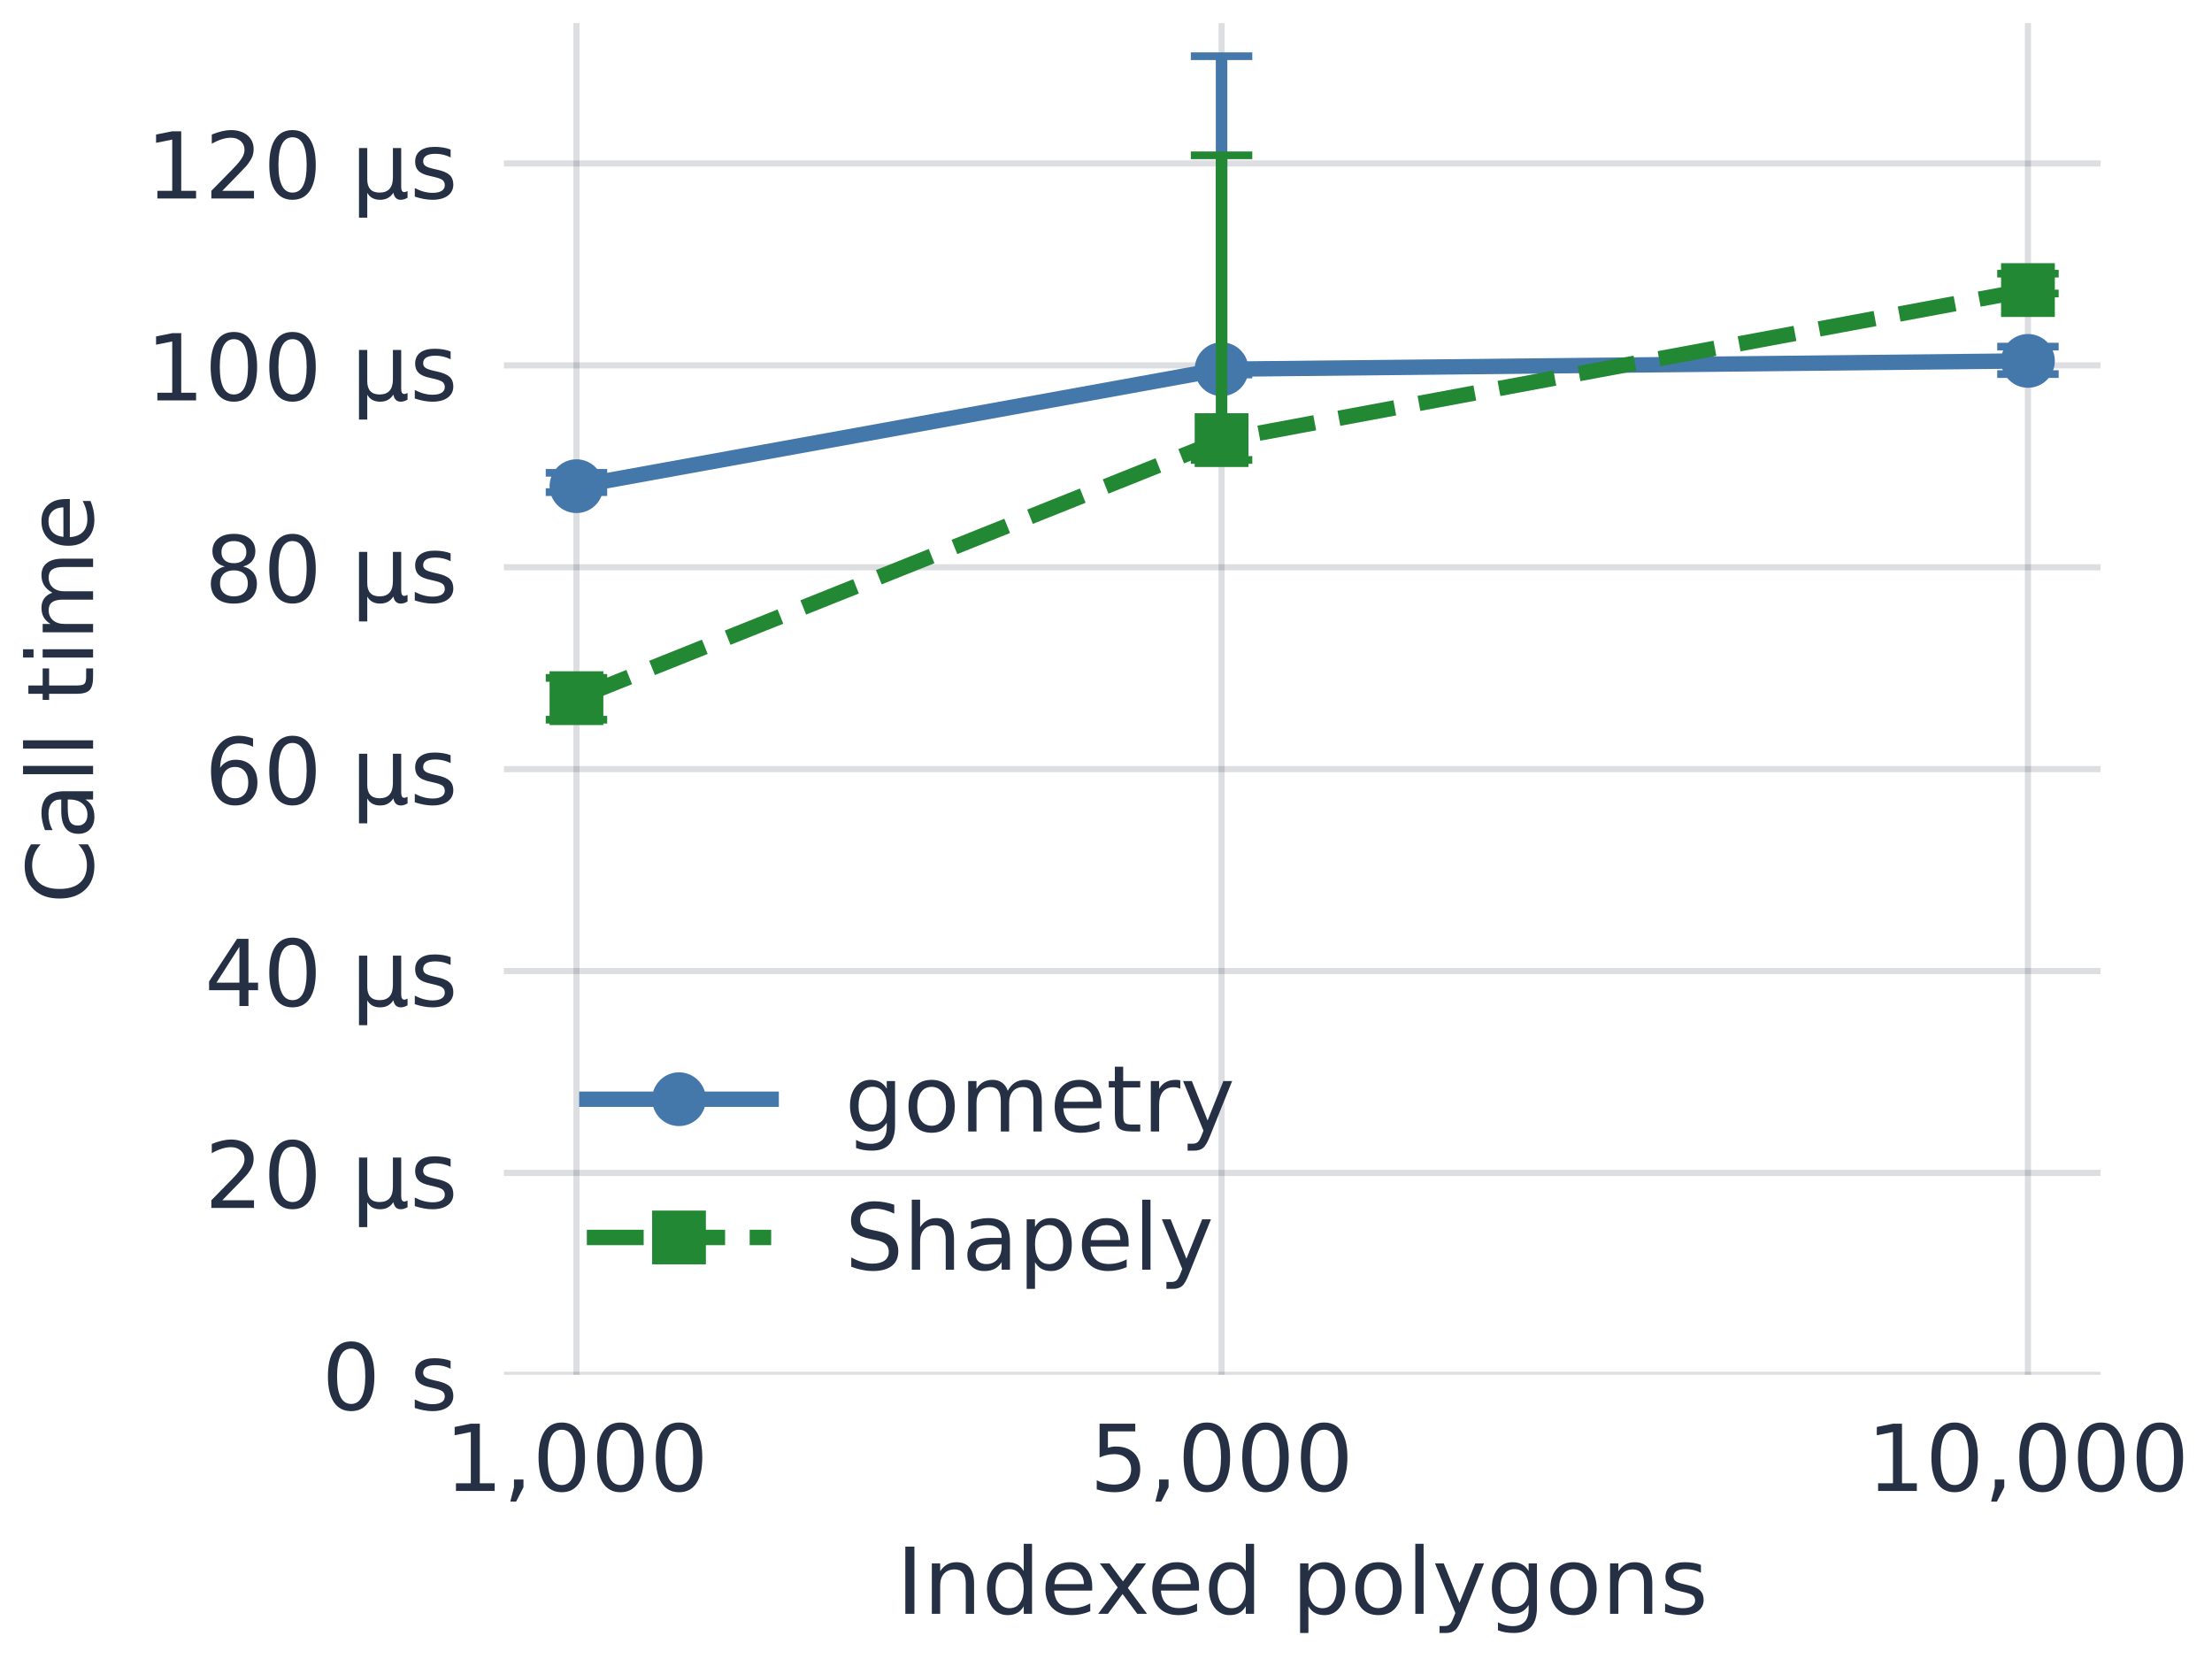
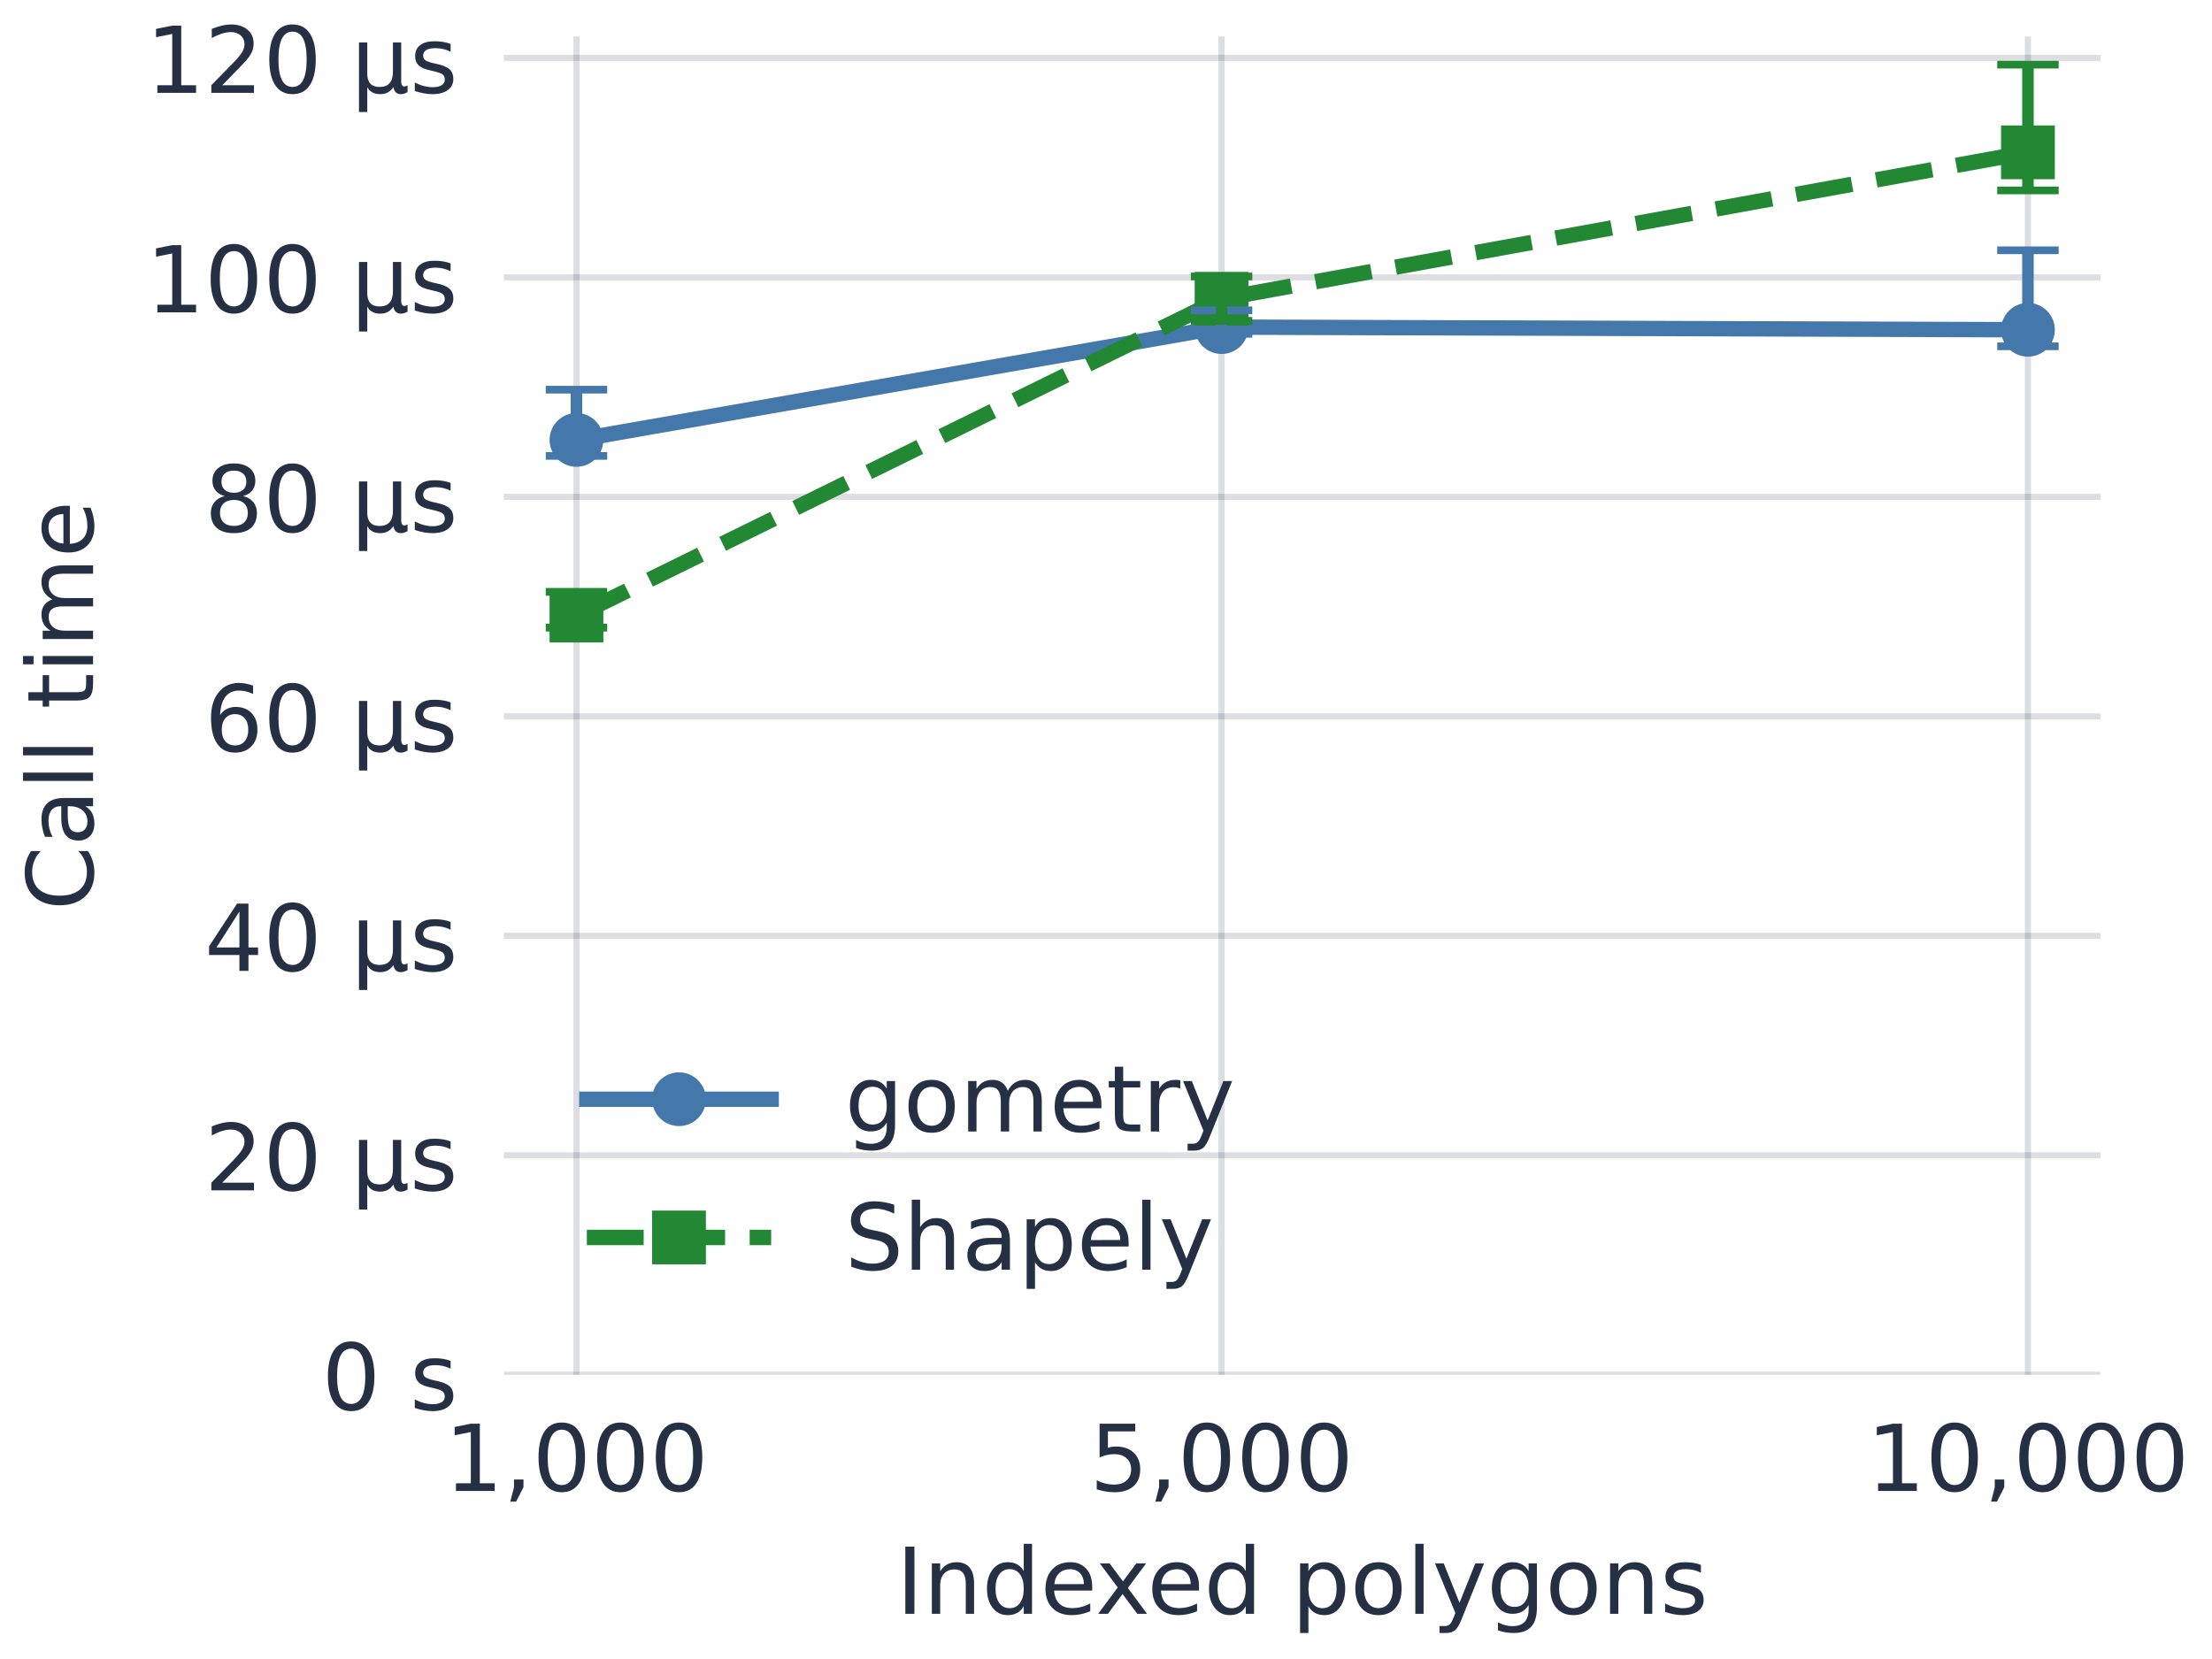
<svg xmlns="http://www.w3.org/2000/svg" xmlns:xlink="http://www.w3.org/1999/xlink" width="288pt" height="216pt" viewBox="0 0 288 216" version="1.1">
  <defs>
    <style type="text/css">*{stroke-linejoin: round; stroke-linecap: butt}</style>
  </defs>
  <g id="figure_1">
    <g id="patch_1">
      <path d="M 0 216 L 288 216 L 288 0 L 0 0 L 0 216 z " style="fill: none" />
    </g>
    <g id="axes_1">
      <g id="patch_2">
-         <path d="M 65.606 178.999 L 273.485 178.999 L 273.485 3 L 65.606 3 L 65.606 178.999 z " style="fill: none" />
+         <path d="M 65.606 178.999 L 273.485 178.999 L 273.485 4.752 L 65.606 4.752 L 65.606 178.999 z " style="fill: none" />
      </g>
      <g id="matplotlib.axis_1">
        <g id="xtick_1">
          <g id="line2d_1">
-             <path d="M 75.055 178.999 L 75.055 3 " clip-path="url(#p01ff652947)" style="fill: none; stroke: #253044; stroke-opacity: 0.16; stroke-width: 0.8; stroke-linecap: square" />
+             <path d="M 75.055 178.999 L 75.055 4.752 " clip-path="url(#pf266d8377e)" style="fill: none; stroke: #253044; stroke-opacity: 0.16; stroke-width: 0.8; stroke-linecap: square" />
          </g>
          <g id="line2d_2" />
          <g id="text_1">
            <g style="fill: #253044" transform="translate(57.87833 194.116) scale(0.12 -0.12)">
              <defs>
                <path id="DejaVuSans-14" d="M 794 531 L 1825 531 L 1825 4091 L 703 3866 L 703 4441 L 1819 4666 L 2450 4666 L 2450 531 L 3481 531 L 3481 0 L 794 0 L 794 531 z " transform="scale(0.015625)" />
                <path id="DejaVuSans-f" d="M 750 794 L 1409 794 L 1409 256 L 897 -744 L 494 -744 L 750 256 L 750 794 z " transform="scale(0.015625)" />
                <path id="DejaVuSans-13" d="M 2034 4250 Q 1547 4250 1301 3770 Q 1056 3291 1056 2328 Q 1056 1369 1301 889 Q 1547 409 2034 409 Q 2525 409 2770 889 Q 3016 1369 3016 2328 Q 3016 3291 2770 3770 Q 2525 4250 2034 4250 z M 2034 4750 Q 2819 4750 3233 4129 Q 3647 3509 3647 2328 Q 3647 1150 3233 529 Q 2819 -91 2034 -91 Q 1250 -91 836 529 Q 422 1150 422 2328 Q 422 3509 836 4129 Q 1250 4750 2034 4750 z " transform="scale(0.015625)" />
              </defs>
              <use xlink:href="#DejaVuSans-14" />
              <use xlink:href="#DejaVuSans-f" transform="translate(63.625 0)" />
              <use xlink:href="#DejaVuSans-13" transform="translate(95.40625 0)" />
              <use xlink:href="#DejaVuSans-13" transform="translate(159.0312 0)" />
              <use xlink:href="#DejaVuSans-13" transform="translate(222.6562 0)" />
            </g>
          </g>
        </g>
        <g id="xtick_2">
          <g id="line2d_3">
-             <path d="M 159.047 178.999 L 159.047 3 " clip-path="url(#p01ff652947)" style="fill: none; stroke: #253044; stroke-opacity: 0.16; stroke-width: 0.8; stroke-linecap: square" />
+             <path d="M 159.047 178.999 L 159.047 4.752 " clip-path="url(#pf266d8377e)" style="fill: none; stroke: #253044; stroke-opacity: 0.16; stroke-width: 0.8; stroke-linecap: square" />
          </g>
          <g id="line2d_4" />
          <g id="text_2">
            <g style="fill: #253044" transform="translate(141.8696 194.116) scale(0.12 -0.12)">
              <defs>
                <path id="DejaVuSans-18" d="M 691 4666 L 3169 4666 L 3169 4134 L 1269 4134 L 1269 2991 Q 1406 3038 1543 3061 Q 1681 3084 1819 3084 Q 2600 3084 3056 2656 Q 3513 2228 3513 1497 Q 3513 744 3044 326 Q 2575 -91 1722 -91 Q 1428 -91 1123 -41 Q 819 9 494 109 L 494 744 Q 775 591 1075 516 Q 1375 441 1709 441 Q 2250 441 2565 725 Q 2881 1009 2881 1497 Q 2881 1984 2565 2268 Q 2250 2553 1709 2553 Q 1456 2553 1204 2497 Q 953 2441 691 2322 L 691 4666 z " transform="scale(0.015625)" />
              </defs>
              <use xlink:href="#DejaVuSans-18" />
              <use xlink:href="#DejaVuSans-f" transform="translate(63.625 0)" />
              <use xlink:href="#DejaVuSans-13" transform="translate(95.40625 0)" />
              <use xlink:href="#DejaVuSans-13" transform="translate(159.0312 0)" />
              <use xlink:href="#DejaVuSans-13" transform="translate(222.6562 0)" />
            </g>
          </g>
        </g>
        <g id="xtick_3">
          <g id="line2d_5">
-             <path d="M 264.036 178.999 L 264.036 3 " clip-path="url(#p01ff652947)" style="fill: none; stroke: #253044; stroke-opacity: 0.16; stroke-width: 0.8; stroke-linecap: square" />
+             <path d="M 264.036 178.999 L 264.036 4.752 " clip-path="url(#pf266d8377e)" style="fill: none; stroke: #253044; stroke-opacity: 0.16; stroke-width: 0.8; stroke-linecap: square" />
          </g>
          <g id="line2d_6" />
          <g id="text_3">
            <g style="fill: #253044" transform="translate(243.0413 194.116) scale(0.12 -0.12)">
              <use xlink:href="#DejaVuSans-14" />
              <use xlink:href="#DejaVuSans-13" transform="translate(63.625 0)" />
              <use xlink:href="#DejaVuSans-f" transform="translate(127.25 0)" />
              <use xlink:href="#DejaVuSans-13" transform="translate(159.0312 0)" />
              <use xlink:href="#DejaVuSans-13" transform="translate(222.6562 0)" />
              <use xlink:href="#DejaVuSans-13" transform="translate(286.2812 0)" />
            </g>
          </g>
        </g>
        <g id="text_4">
          <g style="fill: #253044" transform="translate(116.6957 210.1169) scale(0.12 -0.12)">
            <defs>
              <path id="DejaVuSans-2c" d="M 628 4666 L 1259 4666 L 1259 0 L 628 0 L 628 4666 z " transform="scale(0.015625)" />
              <path id="DejaVuSans-51" d="M 3513 2113 L 3513 0 L 2938 0 L 2938 2094 Q 2938 2591 2744 2837 Q 2550 3084 2163 3084 Q 1697 3084 1428 2787 Q 1159 2491 1159 1978 L 1159 0 L 581 0 L 581 3500 L 1159 3500 L 1159 2956 Q 1366 3272 1645 3428 Q 1925 3584 2291 3584 Q 2894 3584 3203 3211 Q 3513 2838 3513 2113 z " transform="scale(0.015625)" />
              <path id="DejaVuSans-47" d="M 2906 2969 L 2906 4863 L 3481 4863 L 3481 0 L 2906 0 L 2906 525 Q 2725 213 2448 61 Q 2172 -91 1784 -91 Q 1150 -91 751 415 Q 353 922 353 1747 Q 353 2572 751 3078 Q 1150 3584 1784 3584 Q 2172 3584 2448 3432 Q 2725 3281 2906 2969 z M 947 1747 Q 947 1113 1208 752 Q 1469 391 1925 391 Q 2381 391 2643 752 Q 2906 1113 2906 1747 Q 2906 2381 2643 2742 Q 2381 3103 1925 3103 Q 1469 3103 1208 2742 Q 947 2381 947 1747 z " transform="scale(0.015625)" />
              <path id="DejaVuSans-48" d="M 3597 1894 L 3597 1613 L 953 1613 Q 991 1019 1311 708 Q 1631 397 2203 397 Q 2534 397 2845 478 Q 3156 559 3463 722 L 3463 178 Q 3153 47 2828 -22 Q 2503 -91 2169 -91 Q 1331 -91 842 396 Q 353 884 353 1716 Q 353 2575 817 3079 Q 1281 3584 2069 3584 Q 2775 3584 3186 3129 Q 3597 2675 3597 1894 z M 3022 2063 Q 3016 2534 2758 2815 Q 2500 3097 2075 3097 Q 1594 3097 1305 2825 Q 1016 2553 972 2059 L 3022 2063 z " transform="scale(0.015625)" />
              <path id="DejaVuSans-5b" d="M 3513 3500 L 2247 1797 L 3578 0 L 2900 0 L 1881 1375 L 863 0 L 184 0 L 1544 1831 L 300 3500 L 978 3500 L 1906 2253 L 2834 3500 L 3513 3500 z " transform="scale(0.015625)" />
              <path id="DejaVuSans-3" transform="scale(0.015625)" />
              <path id="DejaVuSans-53" d="M 1159 525 L 1159 -1331 L 581 -1331 L 581 3500 L 1159 3500 L 1159 2969 Q 1341 3281 1617 3432 Q 1894 3584 2278 3584 Q 2916 3584 3314 3078 Q 3713 2572 3713 1747 Q 3713 922 3314 415 Q 2916 -91 2278 -91 Q 1894 -91 1617 61 Q 1341 213 1159 525 z M 3116 1747 Q 3116 2381 2855 2742 Q 2594 3103 2138 3103 Q 1681 3103 1420 2742 Q 1159 2381 1159 1747 Q 1159 1113 1420 752 Q 1681 391 2138 391 Q 2594 391 2855 752 Q 3116 1113 3116 1747 z " transform="scale(0.015625)" />
              <path id="DejaVuSans-52" d="M 1959 3097 Q 1497 3097 1228 2736 Q 959 2375 959 1747 Q 959 1119 1226 758 Q 1494 397 1959 397 Q 2419 397 2687 759 Q 2956 1122 2956 1747 Q 2956 2369 2687 2733 Q 2419 3097 1959 3097 z M 1959 3584 Q 2709 3584 3137 3096 Q 3566 2609 3566 1747 Q 3566 888 3137 398 Q 2709 -91 1959 -91 Q 1206 -91 779 398 Q 353 888 353 1747 Q 353 2609 779 3096 Q 1206 3584 1959 3584 z " transform="scale(0.015625)" />
              <path id="DejaVuSans-4f" d="M 603 4863 L 1178 4863 L 1178 0 L 603 0 L 603 4863 z " transform="scale(0.015625)" />
              <path id="DejaVuSans-5c" d="M 2059 -325 Q 1816 -950 1584 -1140 Q 1353 -1331 966 -1331 L 506 -1331 L 506 -850 L 844 -850 Q 1081 -850 1212 -737 Q 1344 -625 1503 -206 L 1606 56 L 191 3500 L 800 3500 L 1894 763 L 2988 3500 L 3597 3500 L 2059 -325 z " transform="scale(0.015625)" />
              <path id="DejaVuSans-4a" d="M 2906 1791 Q 2906 2416 2648 2759 Q 2391 3103 1925 3103 Q 1463 3103 1205 2759 Q 947 2416 947 1791 Q 947 1169 1205 825 Q 1463 481 1925 481 Q 2391 481 2648 825 Q 2906 1169 2906 1791 z M 3481 434 Q 3481 -459 3084 -895 Q 2688 -1331 1869 -1331 Q 1566 -1331 1297 -1286 Q 1028 -1241 775 -1147 L 775 -588 Q 1028 -725 1275 -790 Q 1522 -856 1778 -856 Q 2344 -856 2625 -561 Q 2906 -266 2906 331 L 2906 616 Q 2728 306 2450 153 Q 2172 0 1784 0 Q 1141 0 747 490 Q 353 981 353 1791 Q 353 2603 747 3093 Q 1141 3584 1784 3584 Q 2172 3584 2450 3431 Q 2728 3278 2906 2969 L 2906 3500 L 3481 3500 L 3481 434 z " transform="scale(0.015625)" />
              <path id="DejaVuSans-56" d="M 2834 3397 L 2834 2853 Q 2591 2978 2328 3040 Q 2066 3103 1784 3103 Q 1356 3103 1142 2972 Q 928 2841 928 2578 Q 928 2378 1081 2264 Q 1234 2150 1697 2047 L 1894 2003 Q 2506 1872 2764 1633 Q 3022 1394 3022 966 Q 3022 478 2636 193 Q 2250 -91 1575 -91 Q 1294 -91 989 -36 Q 684 19 347 128 L 347 722 Q 666 556 975 473 Q 1284 391 1588 391 Q 1994 391 2212 530 Q 2431 669 2431 922 Q 2431 1156 2273 1281 Q 2116 1406 1581 1522 L 1381 1569 Q 847 1681 609 1914 Q 372 2147 372 2553 Q 372 3047 722 3315 Q 1072 3584 1716 3584 Q 2034 3584 2315 3537 Q 2597 3491 2834 3397 z " transform="scale(0.015625)" />
            </defs>
            <use xlink:href="#DejaVuSans-2c" />
            <use xlink:href="#DejaVuSans-51" transform="translate(29.5 0)" />
            <use xlink:href="#DejaVuSans-47" transform="translate(92.875 0)" />
            <use xlink:href="#DejaVuSans-48" transform="translate(156.3594 0)" />
            <use xlink:href="#DejaVuSans-5b" transform="translate(216.1406 0)" />
            <use xlink:href="#DejaVuSans-48" transform="translate(272.25 0)" />
            <use xlink:href="#DejaVuSans-47" transform="translate(333.7812 0)" />
            <use xlink:href="#DejaVuSans-3" transform="translate(397.2656 0)" />
            <use xlink:href="#DejaVuSans-53" transform="translate(429.0469 0)" />
            <use xlink:href="#DejaVuSans-52" transform="translate(492.5312 0)" />
            <use xlink:href="#DejaVuSans-4f" transform="translate(553.7188 0)" />
            <use xlink:href="#DejaVuSans-5c" transform="translate(581.5 0)" />
            <use xlink:href="#DejaVuSans-4a" transform="translate(640.6875 0)" />
            <use xlink:href="#DejaVuSans-52" transform="translate(704.1719 0)" />
            <use xlink:href="#DejaVuSans-51" transform="translate(765.3594 0)" />
            <use xlink:href="#DejaVuSans-56" transform="translate(828.7344 0)" />
          </g>
        </g>
      </g>
      <g id="matplotlib.axis_2">
        <g id="ytick_1">
          <g id="line2d_7">
-             <path d="M 65.606 178.999 L 273.485 178.999 " clip-path="url(#p01ff652947)" style="fill: none; stroke: #253044; stroke-opacity: 0.16; stroke-width: 0.8; stroke-linecap: square" />
+             <path d="M 65.606 178.999 L 273.485 178.999 " clip-path="url(#pf266d8377e)" style="fill: none; stroke: #253044; stroke-opacity: 0.16; stroke-width: 0.8; stroke-linecap: square" />
          </g>
          <g id="line2d_8" />
          <g id="text_5">
            <g style="fill: #253044" transform="translate(41.90618 183.5574) scale(0.12 -0.12)">
              <use xlink:href="#DejaVuSans-13" />
              <use xlink:href="#DejaVuSans-3" transform="translate(63.625 0)" />
              <use xlink:href="#DejaVuSans-56" transform="translate(95.40625 0)" />
            </g>
          </g>
        </g>
        <g id="ytick_2">
          <g id="line2d_9">
-             <path d="M 65.606 152.713 L 273.485 152.713 " clip-path="url(#p01ff652947)" style="fill: none; stroke: #253044; stroke-opacity: 0.16; stroke-width: 0.8; stroke-linecap: square" />
+             <path d="M 65.606 150.421 L 273.485 150.421 " clip-path="url(#pf266d8377e)" style="fill: none; stroke: #253044; stroke-opacity: 0.16; stroke-width: 0.8; stroke-linecap: square" />
          </g>
          <g id="line2d_10" />
          <g id="text_6">
-             <g style="fill: #253044" transform="translate(26.63618 157.2717) scale(0.12 -0.12)">
+             <g style="fill: #253044" transform="translate(26.63618 154.9794) scale(0.12 -0.12)">
              <defs>
                <path id="DejaVuSans-15" d="M 1228 531 L 3431 531 L 3431 0 L 469 0 L 469 531 Q 828 903 1448 1529 Q 2069 2156 2228 2338 Q 2531 2678 2651 2914 Q 2772 3150 2772 3378 Q 2772 3750 2511 3984 Q 2250 4219 1831 4219 Q 1534 4219 1204 4116 Q 875 4013 500 3803 L 500 4441 Q 881 4594 1212 4672 Q 1544 4750 1819 4750 Q 2544 4750 2975 4387 Q 3406 4025 3406 3419 Q 3406 3131 3298 2873 Q 3191 2616 2906 2266 Q 2828 2175 2409 1742 Q 1991 1309 1228 531 z " transform="scale(0.015625)" />
                <path id="DejaVuSans-77" d="M 544 -1331 L 544 3500 L 1119 3500 L 1119 1325 Q 1119 872 1334 640 Q 1550 409 1972 409 Q 2434 409 2667 671 Q 2900 934 2900 1459 L 2900 3500 L 3475 3500 L 3475 806 Q 3475 619 3529 530 Q 3584 441 3700 441 Q 3728 441 3778 458 Q 3828 475 3916 513 L 3916 50 Q 3788 -22 3673 -56 Q 3559 -91 3450 -91 Q 3234 -91 3106 31 Q 2978 153 2931 403 Q 2775 156 2548 32 Q 2322 -91 2016 -91 Q 1697 -91 1473 31 Q 1250 153 1119 397 L 1119 -1331 L 544 -1331 z " transform="scale(0.015625)" />
              </defs>
              <use xlink:href="#DejaVuSans-15" />
              <use xlink:href="#DejaVuSans-13" transform="translate(63.625 0)" />
              <use xlink:href="#DejaVuSans-3" transform="translate(127.25 0)" />
              <use xlink:href="#DejaVuSans-77" transform="translate(159.0312 0)" />
              <use xlink:href="#DejaVuSans-56" transform="translate(222.6562 0)" />
            </g>
          </g>
        </g>
        <g id="ytick_3">
          <g id="line2d_11">
-             <path d="M 65.606 126.427 L 273.485 126.427 " clip-path="url(#p01ff652947)" style="fill: none; stroke: #253044; stroke-opacity: 0.16; stroke-width: 0.8; stroke-linecap: square" />
+             <path d="M 65.606 121.843 L 273.485 121.843 " clip-path="url(#pf266d8377e)" style="fill: none; stroke: #253044; stroke-opacity: 0.16; stroke-width: 0.8; stroke-linecap: square" />
          </g>
          <g id="line2d_12" />
          <g id="text_7">
-             <g style="fill: #253044" transform="translate(26.63618 130.9859) scale(0.12 -0.12)">
+             <g style="fill: #253044" transform="translate(26.63618 126.4014) scale(0.12 -0.12)">
              <defs>
                <path id="DejaVuSans-17" d="M 2419 4116 L 825 1625 L 2419 1625 L 2419 4116 z M 2253 4666 L 3047 4666 L 3047 1625 L 3713 1625 L 3713 1100 L 3047 1100 L 3047 0 L 2419 0 L 2419 1100 L 313 1100 L 313 1709 L 2253 4666 z " transform="scale(0.015625)" />
              </defs>
              <use xlink:href="#DejaVuSans-17" />
              <use xlink:href="#DejaVuSans-13" transform="translate(63.625 0)" />
              <use xlink:href="#DejaVuSans-3" transform="translate(127.25 0)" />
              <use xlink:href="#DejaVuSans-77" transform="translate(159.0312 0)" />
              <use xlink:href="#DejaVuSans-56" transform="translate(222.6562 0)" />
            </g>
          </g>
        </g>
        <g id="ytick_4">
          <g id="line2d_13">
-             <path d="M 65.606 100.142 L 273.485 100.142 " clip-path="url(#p01ff652947)" style="fill: none; stroke: #253044; stroke-opacity: 0.16; stroke-width: 0.8; stroke-linecap: square" />
+             <path d="M 65.606 93.265 L 273.485 93.265 " clip-path="url(#pf266d8377e)" style="fill: none; stroke: #253044; stroke-opacity: 0.16; stroke-width: 0.8; stroke-linecap: square" />
          </g>
          <g id="line2d_14" />
          <g id="text_8">
-             <g style="fill: #253044" transform="translate(26.63618 104.7002) scale(0.12 -0.12)">
+             <g style="fill: #253044" transform="translate(26.63618 97.82345) scale(0.12 -0.12)">
              <defs>
                <path id="DejaVuSans-19" d="M 2113 2584 Q 1688 2584 1439 2293 Q 1191 2003 1191 1497 Q 1191 994 1439 701 Q 1688 409 2113 409 Q 2538 409 2786 701 Q 3034 994 3034 1497 Q 3034 2003 2786 2293 Q 2538 2584 2113 2584 z M 3366 4563 L 3366 3988 Q 3128 4100 2886 4159 Q 2644 4219 2406 4219 Q 1781 4219 1451 3797 Q 1122 3375 1075 2522 Q 1259 2794 1537 2939 Q 1816 3084 2150 3084 Q 2853 3084 3261 2657 Q 3669 2231 3669 1497 Q 3669 778 3244 343 Q 2819 -91 2113 -91 Q 1303 -91 875 529 Q 447 1150 447 2328 Q 447 3434 972 4092 Q 1497 4750 2381 4750 Q 2619 4750 2861 4703 Q 3103 4656 3366 4563 z " transform="scale(0.015625)" />
              </defs>
              <use xlink:href="#DejaVuSans-19" />
              <use xlink:href="#DejaVuSans-13" transform="translate(63.625 0)" />
              <use xlink:href="#DejaVuSans-3" transform="translate(127.25 0)" />
              <use xlink:href="#DejaVuSans-77" transform="translate(159.0312 0)" />
              <use xlink:href="#DejaVuSans-56" transform="translate(222.6562 0)" />
            </g>
          </g>
        </g>
        <g id="ytick_5">
          <g id="line2d_15">
-             <path d="M 65.606 73.856 L 273.485 73.856 " clip-path="url(#p01ff652947)" style="fill: none; stroke: #253044; stroke-opacity: 0.16; stroke-width: 0.8; stroke-linecap: square" />
+             <path d="M 65.606 64.687 L 273.485 64.687 " clip-path="url(#pf266d8377e)" style="fill: none; stroke: #253044; stroke-opacity: 0.16; stroke-width: 0.8; stroke-linecap: square" />
          </g>
          <g id="line2d_16" />
          <g id="text_9">
-             <g style="fill: #253044" transform="translate(26.63618 78.41445) scale(0.12 -0.12)">
+             <g style="fill: #253044" transform="translate(26.63618 69.24546) scale(0.12 -0.12)">
              <defs>
                <path id="DejaVuSans-1b" d="M 2034 2216 Q 1584 2216 1326 1975 Q 1069 1734 1069 1313 Q 1069 891 1326 650 Q 1584 409 2034 409 Q 2484 409 2743 651 Q 3003 894 3003 1313 Q 3003 1734 2745 1975 Q 2488 2216 2034 2216 z M 1403 2484 Q 997 2584 770 2862 Q 544 3141 544 3541 Q 544 4100 942 4425 Q 1341 4750 2034 4750 Q 2731 4750 3128 4425 Q 3525 4100 3525 3541 Q 3525 3141 3298 2862 Q 3072 2584 2669 2484 Q 3125 2378 3379 2068 Q 3634 1759 3634 1313 Q 3634 634 3220 271 Q 2806 -91 2034 -91 Q 1263 -91 848 271 Q 434 634 434 1313 Q 434 1759 690 2068 Q 947 2378 1403 2484 z M 1172 3481 Q 1172 3119 1398 2916 Q 1625 2713 2034 2713 Q 2441 2713 2670 2916 Q 2900 3119 2900 3481 Q 2900 3844 2670 4047 Q 2441 4250 2034 4250 Q 1625 4250 1398 4047 Q 1172 3844 1172 3481 z " transform="scale(0.015625)" />
              </defs>
              <use xlink:href="#DejaVuSans-1b" />
              <use xlink:href="#DejaVuSans-13" transform="translate(63.625 0)" />
              <use xlink:href="#DejaVuSans-3" transform="translate(127.25 0)" />
              <use xlink:href="#DejaVuSans-77" transform="translate(159.0312 0)" />
              <use xlink:href="#DejaVuSans-56" transform="translate(222.6562 0)" />
            </g>
          </g>
        </g>
        <g id="ytick_6">
          <g id="line2d_17">
-             <path d="M 65.606 47.57 L 273.485 47.57 " clip-path="url(#p01ff652947)" style="fill: none; stroke: #253044; stroke-opacity: 0.16; stroke-width: 0.8; stroke-linecap: square" />
+             <path d="M 65.606 36.109 L 273.485 36.109 " clip-path="url(#pf266d8377e)" style="fill: none; stroke: #253044; stroke-opacity: 0.16; stroke-width: 0.8; stroke-linecap: square" />
          </g>
          <g id="line2d_18" />
          <g id="text_10">
-             <g style="fill: #253044" transform="translate(19.00118 52.12871) scale(0.12 -0.12)">
+             <g style="fill: #253044" transform="translate(19.00118 40.66748) scale(0.12 -0.12)">
              <use xlink:href="#DejaVuSans-14" />
              <use xlink:href="#DejaVuSans-13" transform="translate(63.625 0)" />
              <use xlink:href="#DejaVuSans-13" transform="translate(127.25 0)" />
              <use xlink:href="#DejaVuSans-3" transform="translate(190.875 0)" />
              <use xlink:href="#DejaVuSans-77" transform="translate(222.6562 0)" />
              <use xlink:href="#DejaVuSans-56" transform="translate(286.2812 0)" />
            </g>
          </g>
        </g>
        <g id="ytick_7">
          <g id="line2d_19">
-             <path d="M 65.606 21.284 L 273.485 21.284 " clip-path="url(#p01ff652947)" style="fill: none; stroke: #253044; stroke-opacity: 0.16; stroke-width: 0.8; stroke-linecap: square" />
+             <path d="M 65.606 7.531 L 273.485 7.531 " clip-path="url(#pf266d8377e)" style="fill: none; stroke: #253044; stroke-opacity: 0.16; stroke-width: 0.8; stroke-linecap: square" />
          </g>
          <g id="line2d_20" />
          <g id="text_11">
-             <g style="fill: #253044" transform="translate(19.00118 25.84297) scale(0.12 -0.12)">
+             <g style="fill: #253044" transform="translate(19.00118 12.08949) scale(0.12 -0.12)">
              <use xlink:href="#DejaVuSans-14" />
              <use xlink:href="#DejaVuSans-15" transform="translate(63.625 0)" />
              <use xlink:href="#DejaVuSans-13" transform="translate(127.25 0)" />
              <use xlink:href="#DejaVuSans-3" transform="translate(190.875 0)" />
              <use xlink:href="#DejaVuSans-77" transform="translate(222.6562 0)" />
              <use xlink:href="#DejaVuSans-56" transform="translate(286.2812 0)" />
            </g>
          </g>
        </g>
        <g id="text_12">
-           <g style="fill: #253044" transform="translate(12.11837 117.662) rotate(-90) scale(0.12 -0.12)">
+           <g style="fill: #253044" transform="translate(12.11837 118.5381) rotate(-90) scale(0.12 -0.12)">
            <defs>
              <path id="DejaVuSans-26" d="M 4122 4306 L 4122 3641 Q 3803 3938 3442 4084 Q 3081 4231 2675 4231 Q 1875 4231 1450 3742 Q 1025 3253 1025 2328 Q 1025 1406 1450 917 Q 1875 428 2675 428 Q 3081 428 3442 575 Q 3803 722 4122 1019 L 4122 359 Q 3791 134 3420 21 Q 3050 -91 2638 -91 Q 1578 -91 968 557 Q 359 1206 359 2328 Q 359 3453 968 4101 Q 1578 4750 2638 4750 Q 3056 4750 3426 4639 Q 3797 4528 4122 4306 z " transform="scale(0.015625)" />
              <path id="DejaVuSans-44" d="M 2194 1759 Q 1497 1759 1228 1600 Q 959 1441 959 1056 Q 959 750 1161 570 Q 1363 391 1709 391 Q 2188 391 2477 730 Q 2766 1069 2766 1631 L 2766 1759 L 2194 1759 z M 3341 1997 L 3341 0 L 2766 0 L 2766 531 Q 2569 213 2275 61 Q 1981 -91 1556 -91 Q 1019 -91 701 211 Q 384 513 384 1019 Q 384 1609 779 1909 Q 1175 2209 1959 2209 L 2766 2209 L 2766 2266 Q 2766 2663 2505 2880 Q 2244 3097 1772 3097 Q 1472 3097 1187 3025 Q 903 2953 641 2809 L 641 3341 Q 956 3463 1253 3523 Q 1550 3584 1831 3584 Q 2591 3584 2966 3190 Q 3341 2797 3341 1997 z " transform="scale(0.015625)" />
              <path id="DejaVuSans-57" d="M 1172 4494 L 1172 3500 L 2356 3500 L 2356 3053 L 1172 3053 L 1172 1153 Q 1172 725 1289 603 Q 1406 481 1766 481 L 2356 481 L 2356 0 L 1766 0 Q 1100 0 847 248 Q 594 497 594 1153 L 594 3053 L 172 3053 L 172 3500 L 594 3500 L 594 4494 L 1172 4494 z " transform="scale(0.015625)" />
              <path id="DejaVuSans-4c" d="M 603 3500 L 1178 3500 L 1178 0 L 603 0 L 603 3500 z M 603 4863 L 1178 4863 L 1178 4134 L 603 4134 L 603 4863 z " transform="scale(0.015625)" />
              <path id="DejaVuSans-50" d="M 3328 2828 Q 3544 3216 3844 3400 Q 4144 3584 4550 3584 Q 5097 3584 5394 3201 Q 5691 2819 5691 2113 L 5691 0 L 5113 0 L 5113 2094 Q 5113 2597 4934 2840 Q 4756 3084 4391 3084 Q 3944 3084 3684 2787 Q 3425 2491 3425 1978 L 3425 0 L 2847 0 L 2847 2094 Q 2847 2600 2669 2842 Q 2491 3084 2119 3084 Q 1678 3084 1418 2786 Q 1159 2488 1159 1978 L 1159 0 L 581 0 L 581 3500 L 1159 3500 L 1159 2956 Q 1356 3278 1631 3431 Q 1906 3584 2284 3584 Q 2666 3584 2933 3390 Q 3200 3197 3328 2828 z " transform="scale(0.015625)" />
            </defs>
            <use xlink:href="#DejaVuSans-26" />
            <use xlink:href="#DejaVuSans-44" transform="translate(69.82812 0)" />
            <use xlink:href="#DejaVuSans-4f" transform="translate(131.1094 0)" />
            <use xlink:href="#DejaVuSans-4f" transform="translate(158.8906 0)" />
            <use xlink:href="#DejaVuSans-3" transform="translate(186.6719 0)" />
            <use xlink:href="#DejaVuSans-57" transform="translate(218.4531 0)" />
            <use xlink:href="#DejaVuSans-4c" transform="translate(257.6562 0)" />
            <use xlink:href="#DejaVuSans-50" transform="translate(285.4375 0)" />
            <use xlink:href="#DejaVuSans-48" transform="translate(382.8438 0)" />
          </g>
        </g>
      </g>
      <g id="line2d_21">
-         <path d="M 75.055 63.3 L 159.047 48.07 L 264.036 46.988 " clip-path="url(#p01ff652947)" style="fill: none; stroke: #4477aa; stroke-width: 2; stroke-linecap: square" />
+         <path d="M 75.055 57.275 L 159.047 42.587 L 264.036 42.936 " clip-path="url(#pf266d8377e)" style="fill: none; stroke: #4477aa; stroke-width: 2; stroke-linecap: square" />
        <defs>
          <path id="m4e5c353c37" d="M 0 3 C 0.796 3 1.559 2.684 2.121 2.121 C 2.684 1.559 3 0.796 3 0 C 3 -0.796 2.684 -1.559 2.121 -2.121 C 1.559 -2.684 0.796 -3 0 -3 C -0.796 -3 -1.559 -2.684 -2.121 -2.121 C -2.684 -1.559 -3 -0.796 -3 0 C -3 0.796 -2.684 1.559 -2.121 2.121 C -1.559 2.684 -0.796 3 0 3 z " style="stroke: #4477aa" />
        </defs>
-         <g clip-path="url(#p01ff652947)">
-           <use xlink:href="#m4e5c353c37" x="75.055" y="63.3" style="fill: #4477aa; stroke: #4477aa" />
-           <use xlink:href="#m4e5c353c37" x="159.047" y="48.07" style="fill: #4477aa; stroke: #4477aa" />
-           <use xlink:href="#m4e5c353c37" x="264.036" y="46.988" style="fill: #4477aa; stroke: #4477aa" />
+         <g clip-path="url(#pf266d8377e)">
+           <use xlink:href="#m4e5c353c37" x="75.055" y="57.275" style="fill: #4477aa; stroke: #4477aa" />
+           <use xlink:href="#m4e5c353c37" x="159.047" y="42.587" style="fill: #4477aa; stroke: #4477aa" />
+           <use xlink:href="#m4e5c353c37" x="264.036" y="42.936" style="fill: #4477aa; stroke: #4477aa" />
        </g>
      </g>
      <g id="line2d_22">
-         <path d="M 75.055 90.9 L 159.047 57.302 L 264.036 37.766 " clip-path="url(#p01ff652947)" style="fill: none; stroke-dasharray: 7.4,3.2; stroke-dashoffset: 0; stroke: #228833; stroke-width: 2" />
+         <path d="M 75.055 80.149 L 159.047 38.899 L 264.036 19.834 " clip-path="url(#pf266d8377e)" style="fill: none; stroke-dasharray: 7.4,3.2; stroke-dashoffset: 0; stroke: #228833; stroke-width: 2" />
        <defs>
          <path id="m59efee9241" d="M -3 3 L 3 3 L 3 -3 L -3 -3 z " style="stroke: #228833; stroke-linejoin: miter" />
        </defs>
-         <g clip-path="url(#p01ff652947)">
-           <use xlink:href="#m59efee9241" x="75.055" y="90.9" style="fill: #228833; stroke: #228833; stroke-linejoin: miter" />
-           <use xlink:href="#m59efee9241" x="159.047" y="57.302" style="fill: #228833; stroke: #228833; stroke-linejoin: miter" />
-           <use xlink:href="#m59efee9241" x="264.036" y="37.766" style="fill: #228833; stroke: #228833; stroke-linejoin: miter" />
+         <g clip-path="url(#pf266d8377e)">
+           <use xlink:href="#m59efee9241" x="75.055" y="80.149" style="fill: #228833; stroke: #228833; stroke-linejoin: miter" />
+           <use xlink:href="#m59efee9241" x="159.047" y="38.899" style="fill: #228833; stroke: #228833; stroke-linejoin: miter" />
+           <use xlink:href="#m59efee9241" x="264.036" y="19.834" style="fill: #228833; stroke: #228833; stroke-linejoin: miter" />
        </g>
      </g>
      <g id="LineCollection_1">
-         <path d="M 75.055 64.07 L 75.055 61.562 " clip-path="url(#p01ff652947)" style="fill: none; stroke: #4477aa; stroke-width: 1.5" />
+         <path d="M 75.055 59.36 L 75.055 50.731 " clip-path="url(#pf266d8377e)" style="fill: none; stroke: #4477aa; stroke-width: 1.5" />
      </g>
      <g id="line2d_23">
        <defs>
          <path id="m83a3b47bb3" d="M 4 0 L -4 -0 " style="stroke: #4477aa" />
        </defs>
-         <g clip-path="url(#p01ff652947)">
-           <use xlink:href="#m83a3b47bb3" x="75.055" y="64.07" style="fill: #4477aa; stroke: #4477aa" />
+         <g clip-path="url(#pf266d8377e)">
+           <use xlink:href="#m83a3b47bb3" x="75.055" y="59.36" style="fill: #4477aa; stroke: #4477aa" />
        </g>
      </g>
      <g id="line2d_24">
-         <g clip-path="url(#p01ff652947)">
-           <use xlink:href="#m83a3b47bb3" x="75.055" y="61.562" style="fill: #4477aa; stroke: #4477aa" />
+         <g clip-path="url(#pf266d8377e)">
+           <use xlink:href="#m83a3b47bb3" x="75.055" y="50.731" style="fill: #4477aa; stroke: #4477aa" />
        </g>
      </g>
      <g id="LineCollection_2">
-         <path d="M 159.047 48.759 L 159.047 7.319 " clip-path="url(#p01ff652947)" style="fill: none; stroke: #4477aa; stroke-width: 1.5" />
+         <path d="M 159.047 43.459 L 159.047 40.406 " clip-path="url(#pf266d8377e)" style="fill: none; stroke: #4477aa; stroke-width: 1.5" />
      </g>
      <g id="line2d_25">
-         <g clip-path="url(#p01ff652947)">
-           <use xlink:href="#m83a3b47bb3" x="159.047" y="48.759" style="fill: #4477aa; stroke: #4477aa" />
+         <g clip-path="url(#pf266d8377e)">
+           <use xlink:href="#m83a3b47bb3" x="159.047" y="43.459" style="fill: #4477aa; stroke: #4477aa" />
        </g>
      </g>
      <g id="line2d_26">
-         <g clip-path="url(#p01ff652947)">
-           <use xlink:href="#m83a3b47bb3" x="159.047" y="7.319" style="fill: #4477aa; stroke: #4477aa" />
+         <g clip-path="url(#pf266d8377e)">
+           <use xlink:href="#m83a3b47bb3" x="159.047" y="40.406" style="fill: #4477aa; stroke: #4477aa" />
        </g>
      </g>
      <g id="LineCollection_3">
-         <path d="M 264.036 48.709 L 264.036 45.13 " clip-path="url(#p01ff652947)" style="fill: none; stroke: #4477aa; stroke-width: 1.5" />
+         <path d="M 264.036 45.09 L 264.036 32.588 " clip-path="url(#pf266d8377e)" style="fill: none; stroke: #4477aa; stroke-width: 1.5" />
      </g>
      <g id="line2d_27">
-         <g clip-path="url(#p01ff652947)">
-           <use xlink:href="#m83a3b47bb3" x="264.036" y="48.709" style="fill: #4477aa; stroke: #4477aa" />
+         <g clip-path="url(#pf266d8377e)">
+           <use xlink:href="#m83a3b47bb3" x="264.036" y="45.09" style="fill: #4477aa; stroke: #4477aa" />
        </g>
      </g>
      <g id="line2d_28">
-         <g clip-path="url(#p01ff652947)">
-           <use xlink:href="#m83a3b47bb3" x="264.036" y="45.13" style="fill: #4477aa; stroke: #4477aa" />
+         <g clip-path="url(#pf266d8377e)">
+           <use xlink:href="#m83a3b47bb3" x="264.036" y="32.588" style="fill: #4477aa; stroke: #4477aa" />
        </g>
      </g>
      <g id="LineCollection_4">
-         <path d="M 75.055 93.701 L 75.055 88.262 " clip-path="url(#p01ff652947)" style="fill: none; stroke: #228833; stroke-width: 1.5" />
+         <path d="M 75.055 81.719 L 75.055 77.057 " clip-path="url(#pf266d8377e)" style="fill: none; stroke: #228833; stroke-width: 1.5" />
      </g>
      <g id="line2d_29">
        <defs>
          <path id="mb35ccb0ca6" d="M 4 0 L -4 -0 " style="stroke: #228833" />
        </defs>
-         <g clip-path="url(#p01ff652947)">
-           <use xlink:href="#mb35ccb0ca6" x="75.055" y="93.701" style="fill: #228833; stroke: #228833" />
+         <g clip-path="url(#pf266d8377e)">
+           <use xlink:href="#mb35ccb0ca6" x="75.055" y="81.719" style="fill: #228833; stroke: #228833" />
        </g>
      </g>
      <g id="line2d_30">
-         <g clip-path="url(#p01ff652947)">
-           <use xlink:href="#mb35ccb0ca6" x="75.055" y="88.262" style="fill: #228833; stroke: #228833" />
+         <g clip-path="url(#pf266d8377e)">
+           <use xlink:href="#mb35ccb0ca6" x="75.055" y="77.057" style="fill: #228833; stroke: #228833" />
        </g>
      </g>
      <g id="LineCollection_5">
-         <path d="M 159.047 59.885 L 159.047 20.219 " clip-path="url(#p01ff652947)" style="fill: none; stroke: #228833; stroke-width: 1.5" />
+         <path d="M 159.047 41.77 L 159.047 35.995 " clip-path="url(#pf266d8377e)" style="fill: none; stroke: #228833; stroke-width: 1.5" />
      </g>
      <g id="line2d_31">
-         <g clip-path="url(#p01ff652947)">
-           <use xlink:href="#mb35ccb0ca6" x="159.047" y="59.885" style="fill: #228833; stroke: #228833" />
+         <g clip-path="url(#pf266d8377e)">
+           <use xlink:href="#mb35ccb0ca6" x="159.047" y="41.77" style="fill: #228833; stroke: #228833" />
        </g>
      </g>
      <g id="line2d_32">
-         <g clip-path="url(#p01ff652947)">
-           <use xlink:href="#mb35ccb0ca6" x="159.047" y="20.219" style="fill: #228833; stroke: #228833" />
+         <g clip-path="url(#pf266d8377e)">
+           <use xlink:href="#mb35ccb0ca6" x="159.047" y="35.995" style="fill: #228833; stroke: #228833" />
        </g>
      </g>
      <g id="LineCollection_6">
-         <path d="M 264.036 38.217 L 264.036 35.629 " clip-path="url(#p01ff652947)" style="fill: none; stroke: #228833; stroke-width: 1.5" />
+         <path d="M 264.036 24.791 L 264.036 8.418 " clip-path="url(#pf266d8377e)" style="fill: none; stroke: #228833; stroke-width: 1.5" />
      </g>
      <g id="line2d_33">
-         <g clip-path="url(#p01ff652947)">
-           <use xlink:href="#mb35ccb0ca6" x="264.036" y="38.217" style="fill: #228833; stroke: #228833" />
+         <g clip-path="url(#pf266d8377e)">
+           <use xlink:href="#mb35ccb0ca6" x="264.036" y="24.791" style="fill: #228833; stroke: #228833" />
        </g>
      </g>
      <g id="line2d_34">
-         <g clip-path="url(#p01ff652947)">
-           <use xlink:href="#mb35ccb0ca6" x="264.036" y="35.629" style="fill: #228833; stroke: #228833" />
+         <g clip-path="url(#pf266d8377e)">
+           <use xlink:href="#mb35ccb0ca6" x="264.036" y="8.418" style="fill: #228833; stroke: #228833" />
        </g>
      </g>
      <g id="legend_1">
        <g id="line2d_35">
          <path d="M 76.406 143.115 L 88.406 143.115 L 100.406 143.115 " style="fill: none; stroke: #4477aa; stroke-width: 2; stroke-linecap: square" />
          <g>
            <use xlink:href="#m4e5c353c37" x="88.406" y="143.115" style="fill: #4477aa; stroke: #4477aa" />
          </g>
        </g>
        <g id="text_13">
          <g style="fill: #253044" transform="translate(110.0062 147.3151) scale(0.12 -0.12)">
            <defs>
              <path id="DejaVuSans-55" d="M 2631 2963 Q 2534 3019 2420 3045 Q 2306 3072 2169 3072 Q 1681 3072 1420 2755 Q 1159 2438 1159 1844 L 1159 0 L 581 0 L 581 3500 L 1159 3500 L 1159 2956 Q 1341 3275 1631 3429 Q 1922 3584 2338 3584 Q 2397 3584 2469 3576 Q 2541 3569 2628 3553 L 2631 2963 z " transform="scale(0.015625)" />
            </defs>
            <use xlink:href="#DejaVuSans-4a" />
            <use xlink:href="#DejaVuSans-52" transform="translate(63.48438 0)" />
            <use xlink:href="#DejaVuSans-50" transform="translate(124.6719 0)" />
            <use xlink:href="#DejaVuSans-48" transform="translate(222.0781 0)" />
            <use xlink:href="#DejaVuSans-57" transform="translate(283.6094 0)" />
            <use xlink:href="#DejaVuSans-55" transform="translate(322.8125 0)" />
            <use xlink:href="#DejaVuSans-5c" transform="translate(363.9219 0)" />
          </g>
        </g>
        <g id="line2d_36">
          <path d="M 76.406 161.116 L 88.406 161.116 L 100.406 161.116 " style="fill: none; stroke-dasharray: 7.4,3.2; stroke-dashoffset: 0; stroke: #228833; stroke-width: 2" />
          <g>
            <use xlink:href="#m59efee9241" x="88.406" y="161.116" style="fill: #228833; stroke: #228833; stroke-linejoin: miter" />
          </g>
        </g>
        <g id="text_14">
          <g style="fill: #253044" transform="translate(110.0062 165.316) scale(0.12 -0.12)">
            <defs>
              <path id="DejaVuSans-36" d="M 3425 4513 L 3425 3897 Q 3066 4069 2747 4153 Q 2428 4238 2131 4238 Q 1616 4238 1336 4038 Q 1056 3838 1056 3469 Q 1056 3159 1242 3001 Q 1428 2844 1947 2747 L 2328 2669 Q 3034 2534 3370 2195 Q 3706 1856 3706 1288 Q 3706 609 3251 259 Q 2797 -91 1919 -91 Q 1588 -91 1214 -16 Q 841 59 441 206 L 441 856 Q 825 641 1194 531 Q 1563 422 1919 422 Q 2459 422 2753 634 Q 3047 847 3047 1241 Q 3047 1584 2836 1778 Q 2625 1972 2144 2069 L 1759 2144 Q 1053 2284 737 2584 Q 422 2884 422 3419 Q 422 4038 858 4394 Q 1294 4750 2059 4750 Q 2388 4750 2728 4690 Q 3069 4631 3425 4513 z " transform="scale(0.015625)" />
              <path id="DejaVuSans-4b" d="M 3513 2113 L 3513 0 L 2938 0 L 2938 2094 Q 2938 2591 2744 2837 Q 2550 3084 2163 3084 Q 1697 3084 1428 2787 Q 1159 2491 1159 1978 L 1159 0 L 581 0 L 581 4863 L 1159 4863 L 1159 2956 Q 1366 3272 1645 3428 Q 1925 3584 2291 3584 Q 2894 3584 3203 3211 Q 3513 2838 3513 2113 z " transform="scale(0.015625)" />
            </defs>
            <use xlink:href="#DejaVuSans-36" />
            <use xlink:href="#DejaVuSans-4b" transform="translate(63.48438 0)" />
            <use xlink:href="#DejaVuSans-44" transform="translate(126.8594 0)" />
            <use xlink:href="#DejaVuSans-53" transform="translate(188.1406 0)" />
            <use xlink:href="#DejaVuSans-48" transform="translate(251.625 0)" />
            <use xlink:href="#DejaVuSans-4f" transform="translate(313.1562 0)" />
            <use xlink:href="#DejaVuSans-5c" transform="translate(340.9375 0)" />
          </g>
        </g>
      </g>
    </g>
  </g>
  <defs>
-     <clipPath id="p01ff652947">
-       <rect x="65.606" y="3" width="207.879" height="175.999" />
+     <clipPath id="pf266d8377e">
+       <rect x="65.606" y="4.752" width="207.879" height="174.246" />
    </clipPath>
  </defs>
</svg>
